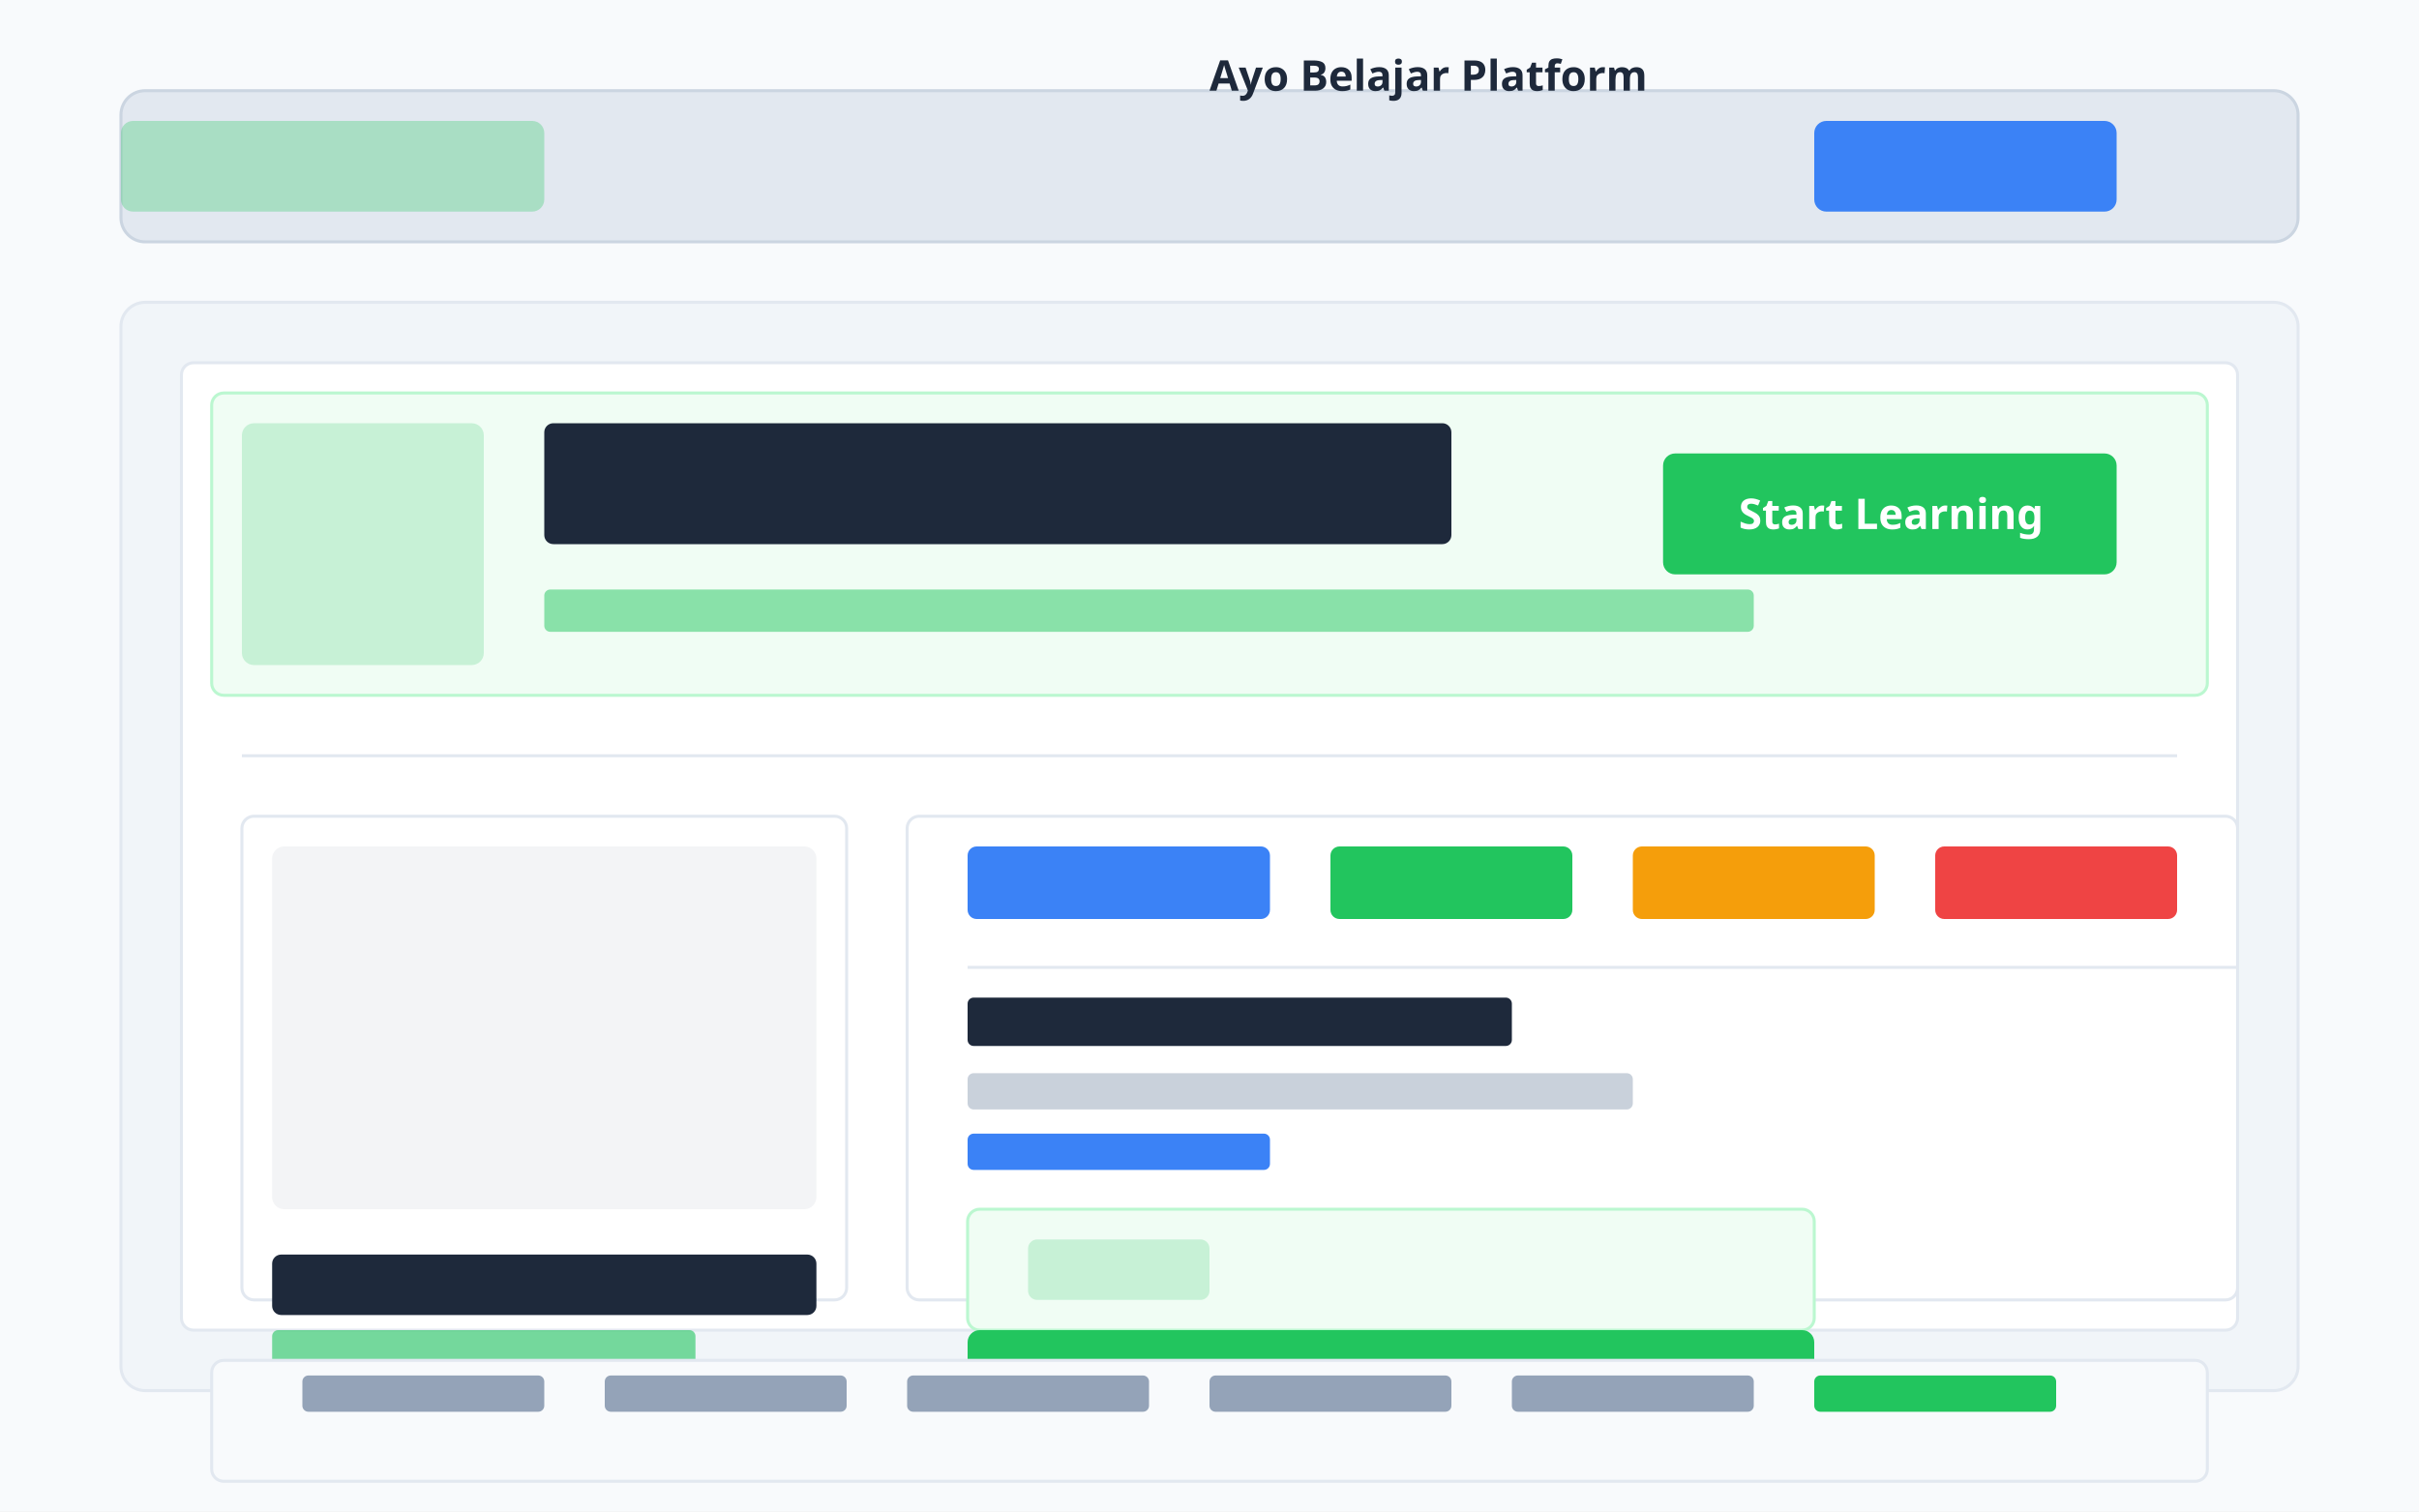
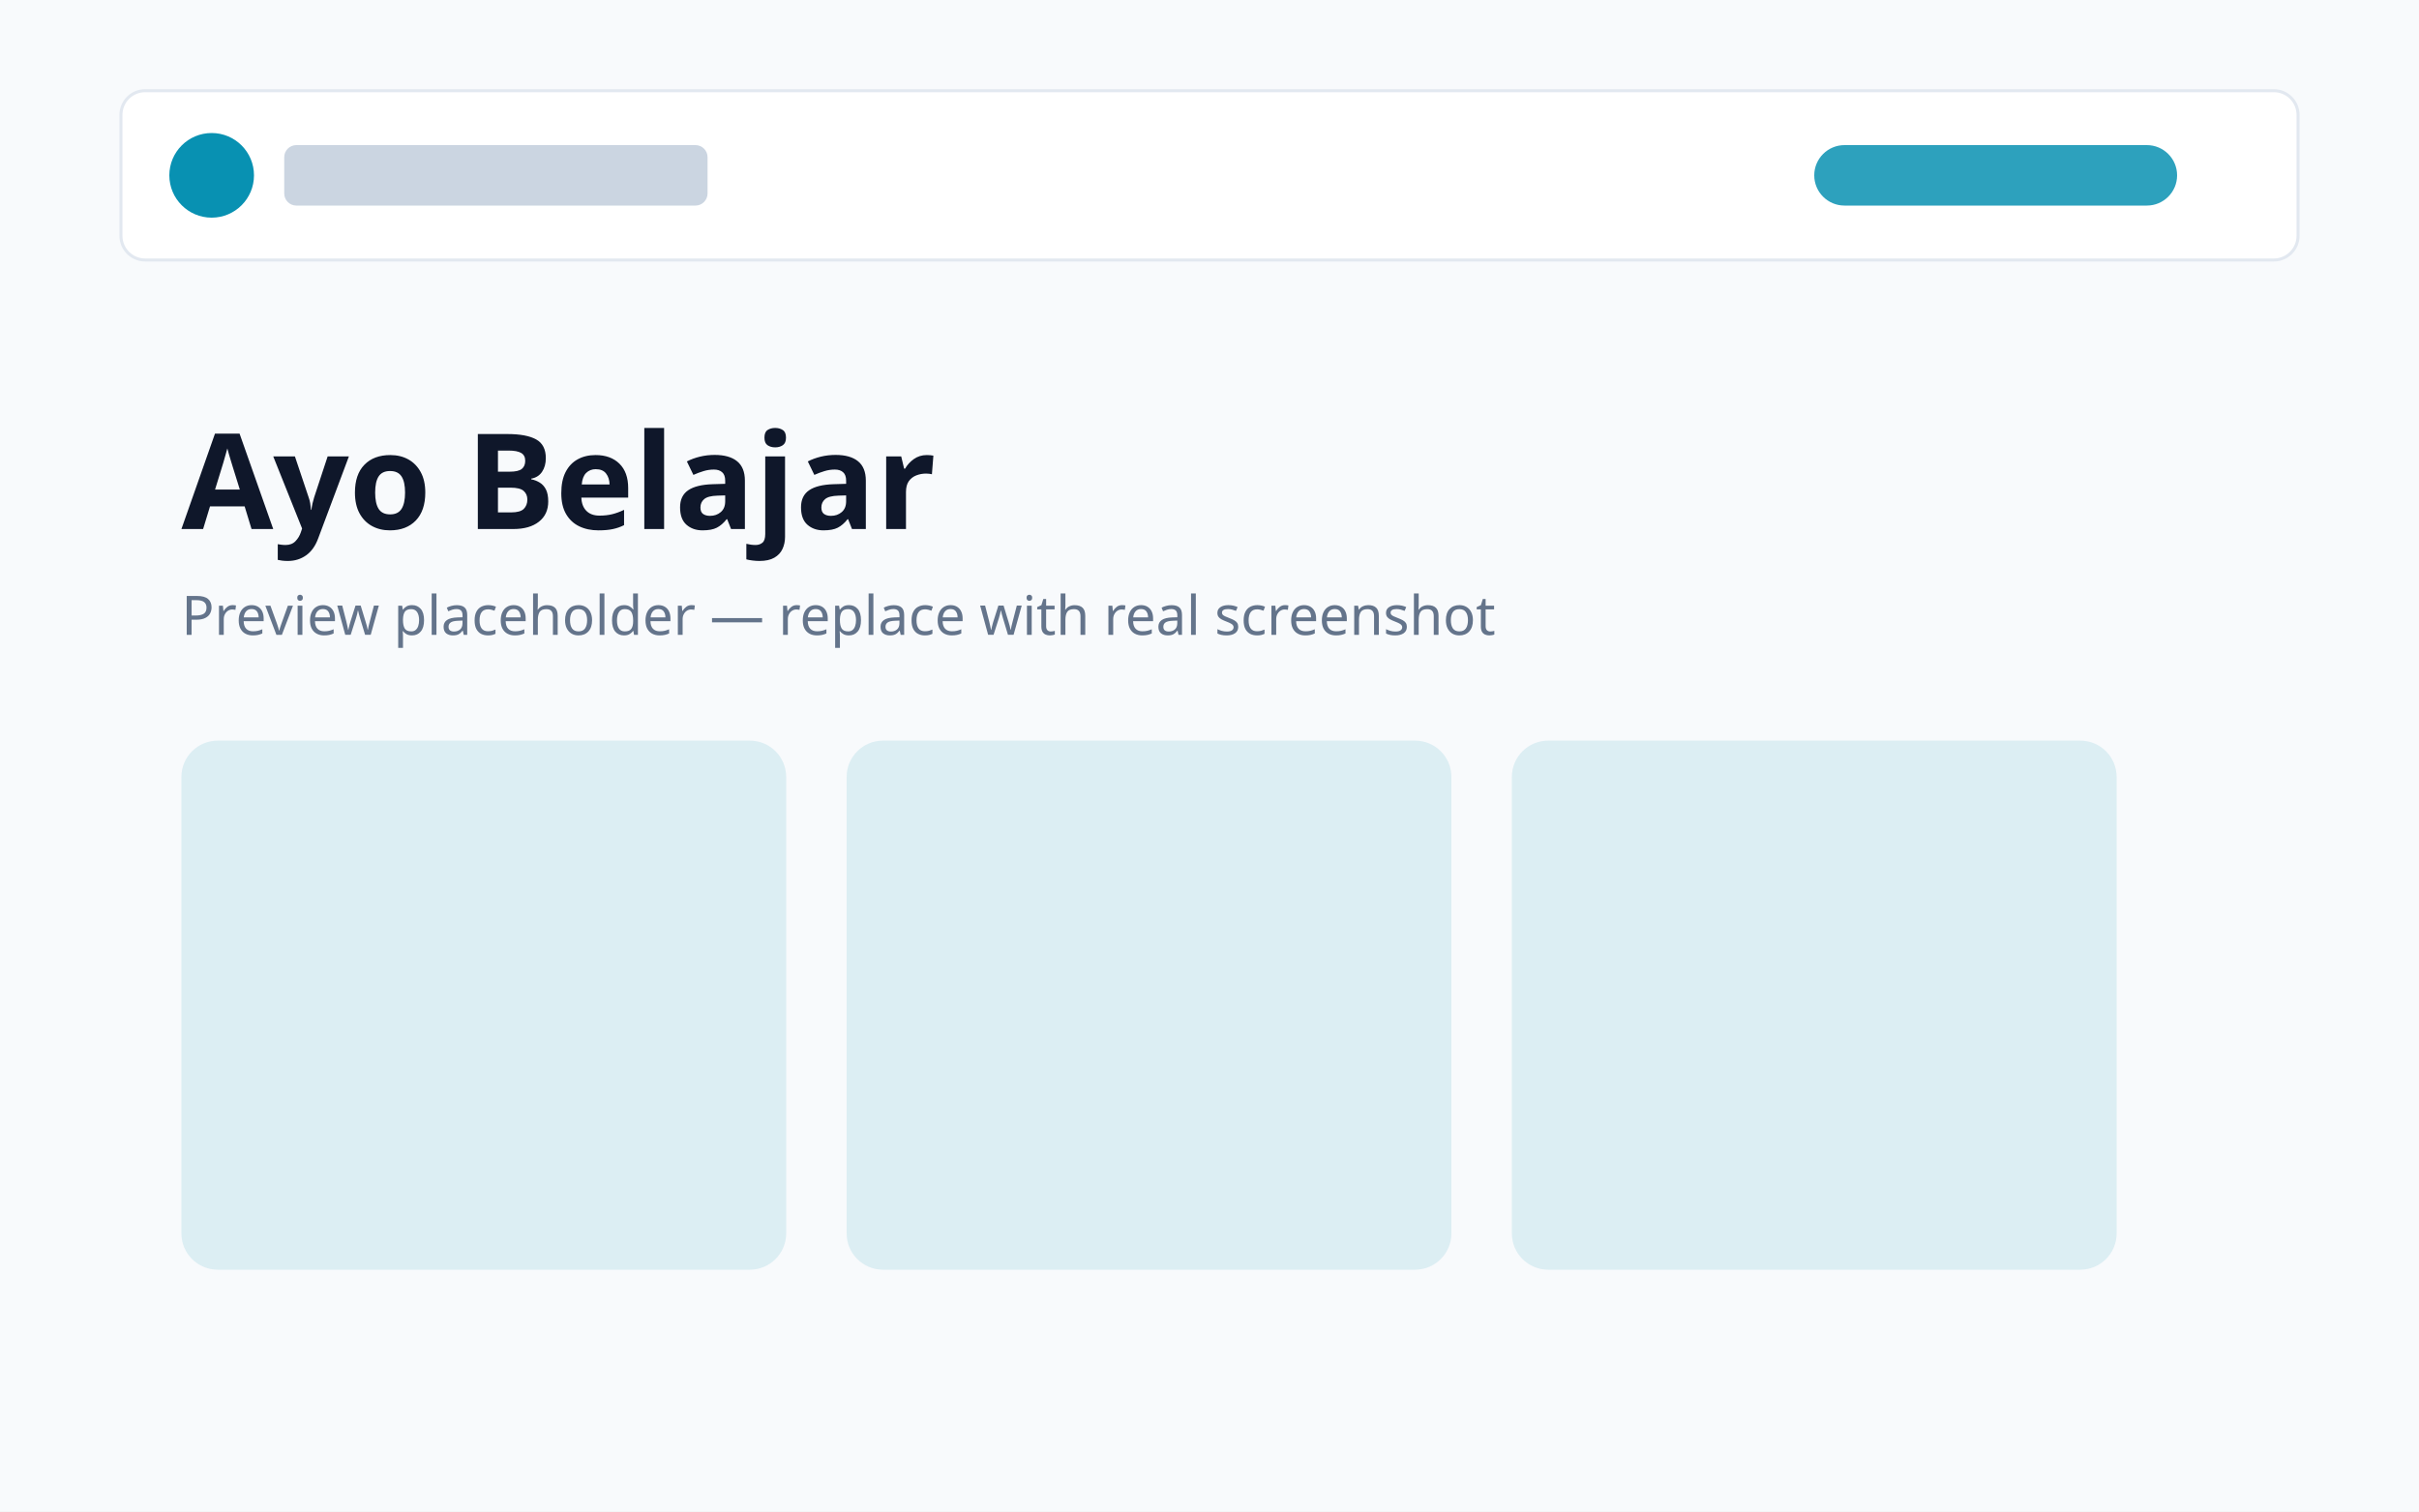
<svg xmlns="http://www.w3.org/2000/svg" width="800" height="500" viewBox="0 0 800 500" fill="none">
  <rect width="800" height="500" fill="#f8fafc" />
-   <rect x="40" y="30" width="720" height="50" rx="8" fill="#e2e8f0" stroke="#cbd5e1" />
-   <rect x="40" y="40" width="140" height="30" rx="4" fill="#22c55e" opacity="0.3" />
-   <rect x="600" y="40" width="100" height="30" rx="4" fill="#3b82f6" />
-   <rect x="40" y="100" width="720" height="360" rx="8" fill="#f1f5f9" stroke="#e2e8f0" />
-   <rect x="60" y="120" width="680" height="320" rx="4" fill="#fff" stroke="#e2e8f0" />
-   <rect x="70" y="130" width="660" height="100" rx="4" fill="#f0fdf4" stroke="#bbf7d0" />
-   <rect x="80" y="140" width="80" height="80" rx="4" fill="#22c55e" opacity="0.2" />
-   <rect x="180" y="140" width="300" height="40" rx="3" fill="#1e293b" />
-   <rect x="180" y="195" width="400" height="14" rx="2" fill="#22c55e" opacity="0.5" />
-   <rect x="550" y="150" width="150" height="40" rx="4" fill="#22c55e" />
-   <text x="575" y="175" font-family="system-ui" font-size="14" font-weight="600" fill="white">Start Learning</text>
-   <line x1="80" y1="250" x2="720" y2="250" stroke="#e2e8f0" stroke-width="1" />
-   <rect x="80" y="270" width="200" height="160" rx="4" fill="#fff" stroke="#e2e8f0" />
-   <rect x="90" y="280" width="180" height="120" rx="4" fill="#f3f4f6" />
-   <rect x="90" y="415" width="180" height="20" rx="3" fill="#1e293b" />
-   <rect x="90" y="440" width="140" height="12" rx="2" fill="#22c55e" opacity="0.6" />
-   <rect x="300" y="270" width="440" height="160" rx="4" fill="#fff" stroke="#e2e8f0" />
-   <rect x="320" y="280" width="100" height="24" rx="3" fill="#3b82f6" />
-   <rect x="440" y="280" width="80" height="24" rx="3" fill="#22c55e" />
-   <rect x="540" y="280" width="80" height="24" rx="3" fill="#f59e0b" />
-   <rect x="640" y="280" width="80" height="24" rx="3" fill="#ef4444" />
-   <line x1="320" y1="320" x2="740" y2="320" stroke="#e2e8f0" stroke-width="1" />
-   <rect x="320" y="330" width="180" height="16" rx="2" fill="#1e293b" />
-   <rect x="320" y="355" width="220" height="12" rx="2" fill="#94a3b8" opacity="0.5" />
-   <rect x="320" y="375" width="100" height="12" rx="2" fill="#3b82f6" />
-   <rect x="320" y="400" width="280" height="40" rx="4" fill="#f0fdf4" stroke="#bbf7d0" />
-   <rect x="340" y="410" width="60" height="20" rx="3" fill="#22c55e" opacity="0.2" />
-   <rect x="320" y="440" width="280" height="40" rx="4" fill="#22c55e" />
-   <text x="410" y="465" font-family="system-ui" font-size="14" font-weight="600" fill="white">Enroll Now</text>
-   <rect x="70" y="450" width="660" height="40" rx="4" fill="#f8fafc" stroke="#e2e8f0" />
-   <rect x="100" y="455" width="80" height="12" rx="2" fill="#94a3b8" />
-   <rect x="200" y="455" width="80" height="12" rx="2" fill="#94a3b8" />
-   <rect x="300" y="455" width="80" height="12" rx="2" fill="#94a3b8" />
-   <rect x="400" y="455" width="80" height="12" rx="2" fill="#94a3b8" />
-   <rect x="500" y="455" width="80" height="12" rx="2" fill="#94a3b8" />
-   <rect x="600" y="455" width="80" height="12" rx="2" fill="#22c55e" />
-   <text x="400" y="30" font-family="system-ui" font-size="14" font-weight="600" fill="#1e293b">Ayo Belajar Platform</text>
+   <rect x="40" y="30" width="720" height="56" rx="8" fill="#ffffff" stroke="#e2e8f0" />
+   <circle cx="70" cy="58" r="14" fill="#0891B2" />
+   <rect x="94" y="48" width="140" height="20" rx="4" fill="#cbd5e1" />
+   <rect x="600" y="48" width="120" height="20" rx="10" fill="#0891B2" opacity="0.85" />
+   <text x="60" y="175" font-family="system-ui, sans-serif" font-size="44" font-weight="700" fill="#0f172a">Ayo Belajar</text>
+   <text x="60" y="210" font-family="system-ui, sans-serif" font-size="18" fill="#64748b">Preview placeholder — replace with real screenshot</text>
+   <rect x="60" y="245" width="200" height="175" rx="12" fill="#0891B2" opacity="0.12" />
+   <rect x="280" y="245" width="200" height="175" rx="12" fill="#0891B2" opacity="0.12" />
+   <rect x="500" y="245" width="200" height="175" rx="12" fill="#0891B2" opacity="0.12" />
</svg>
